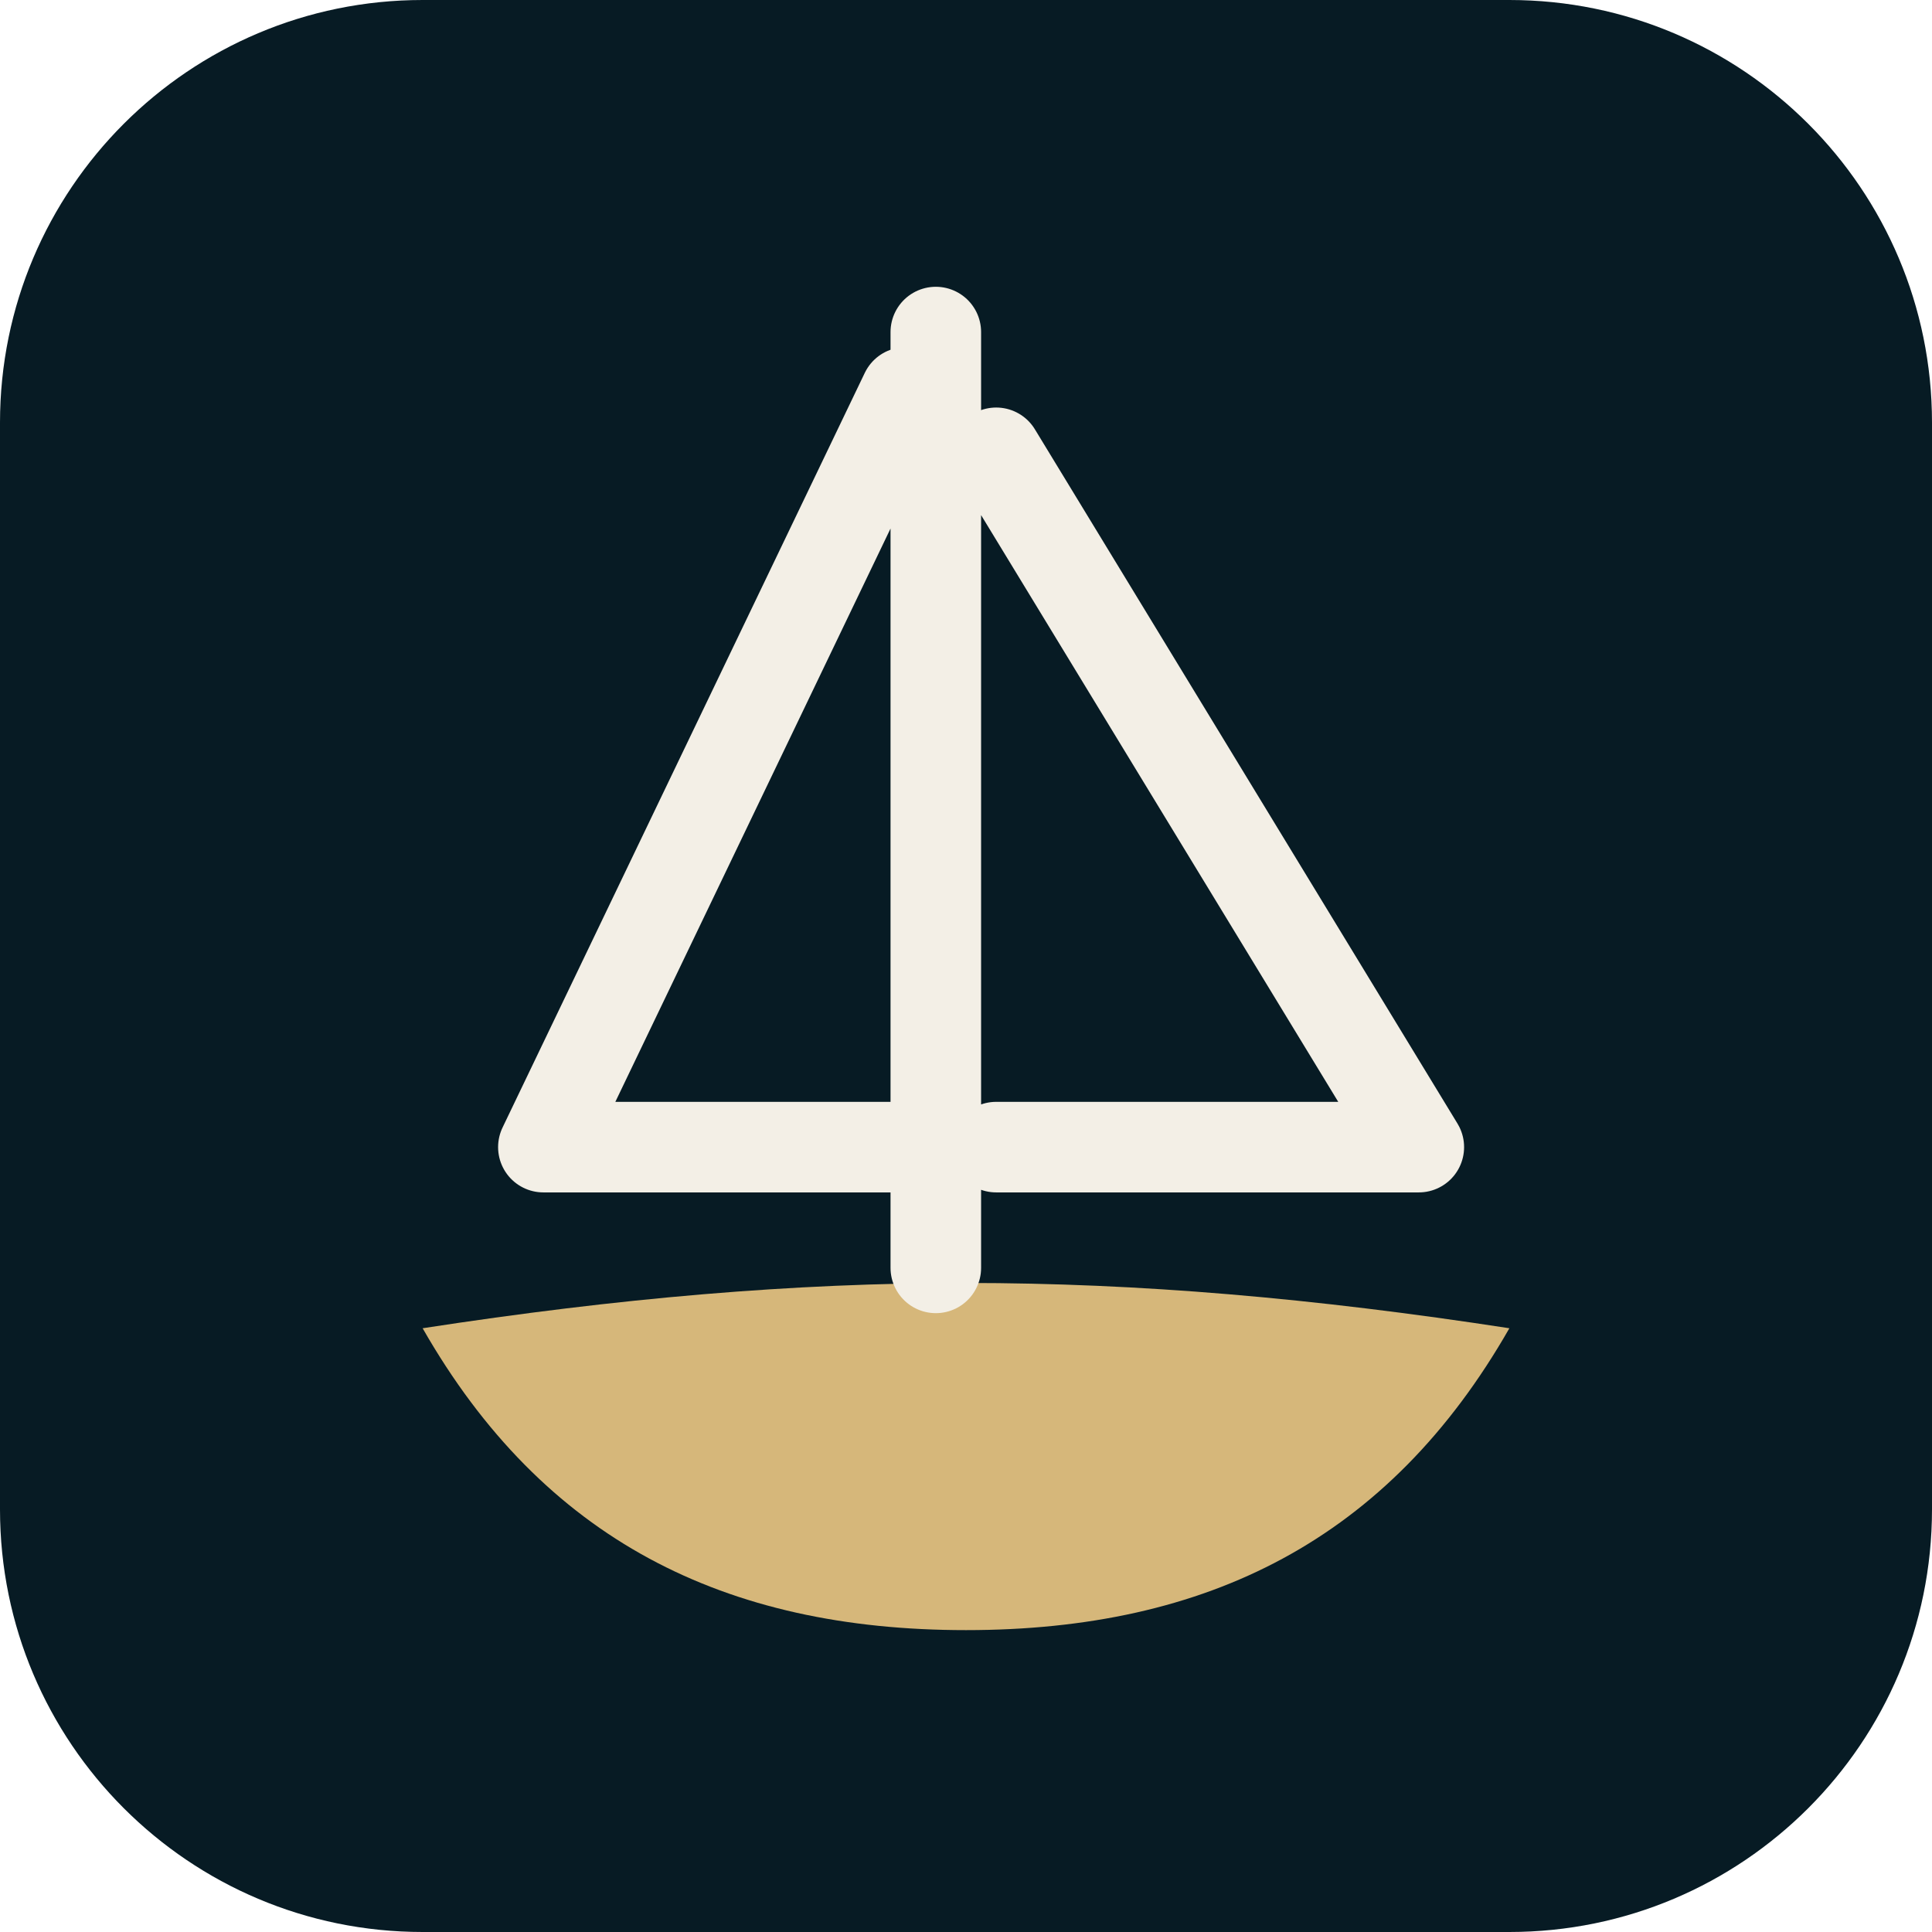
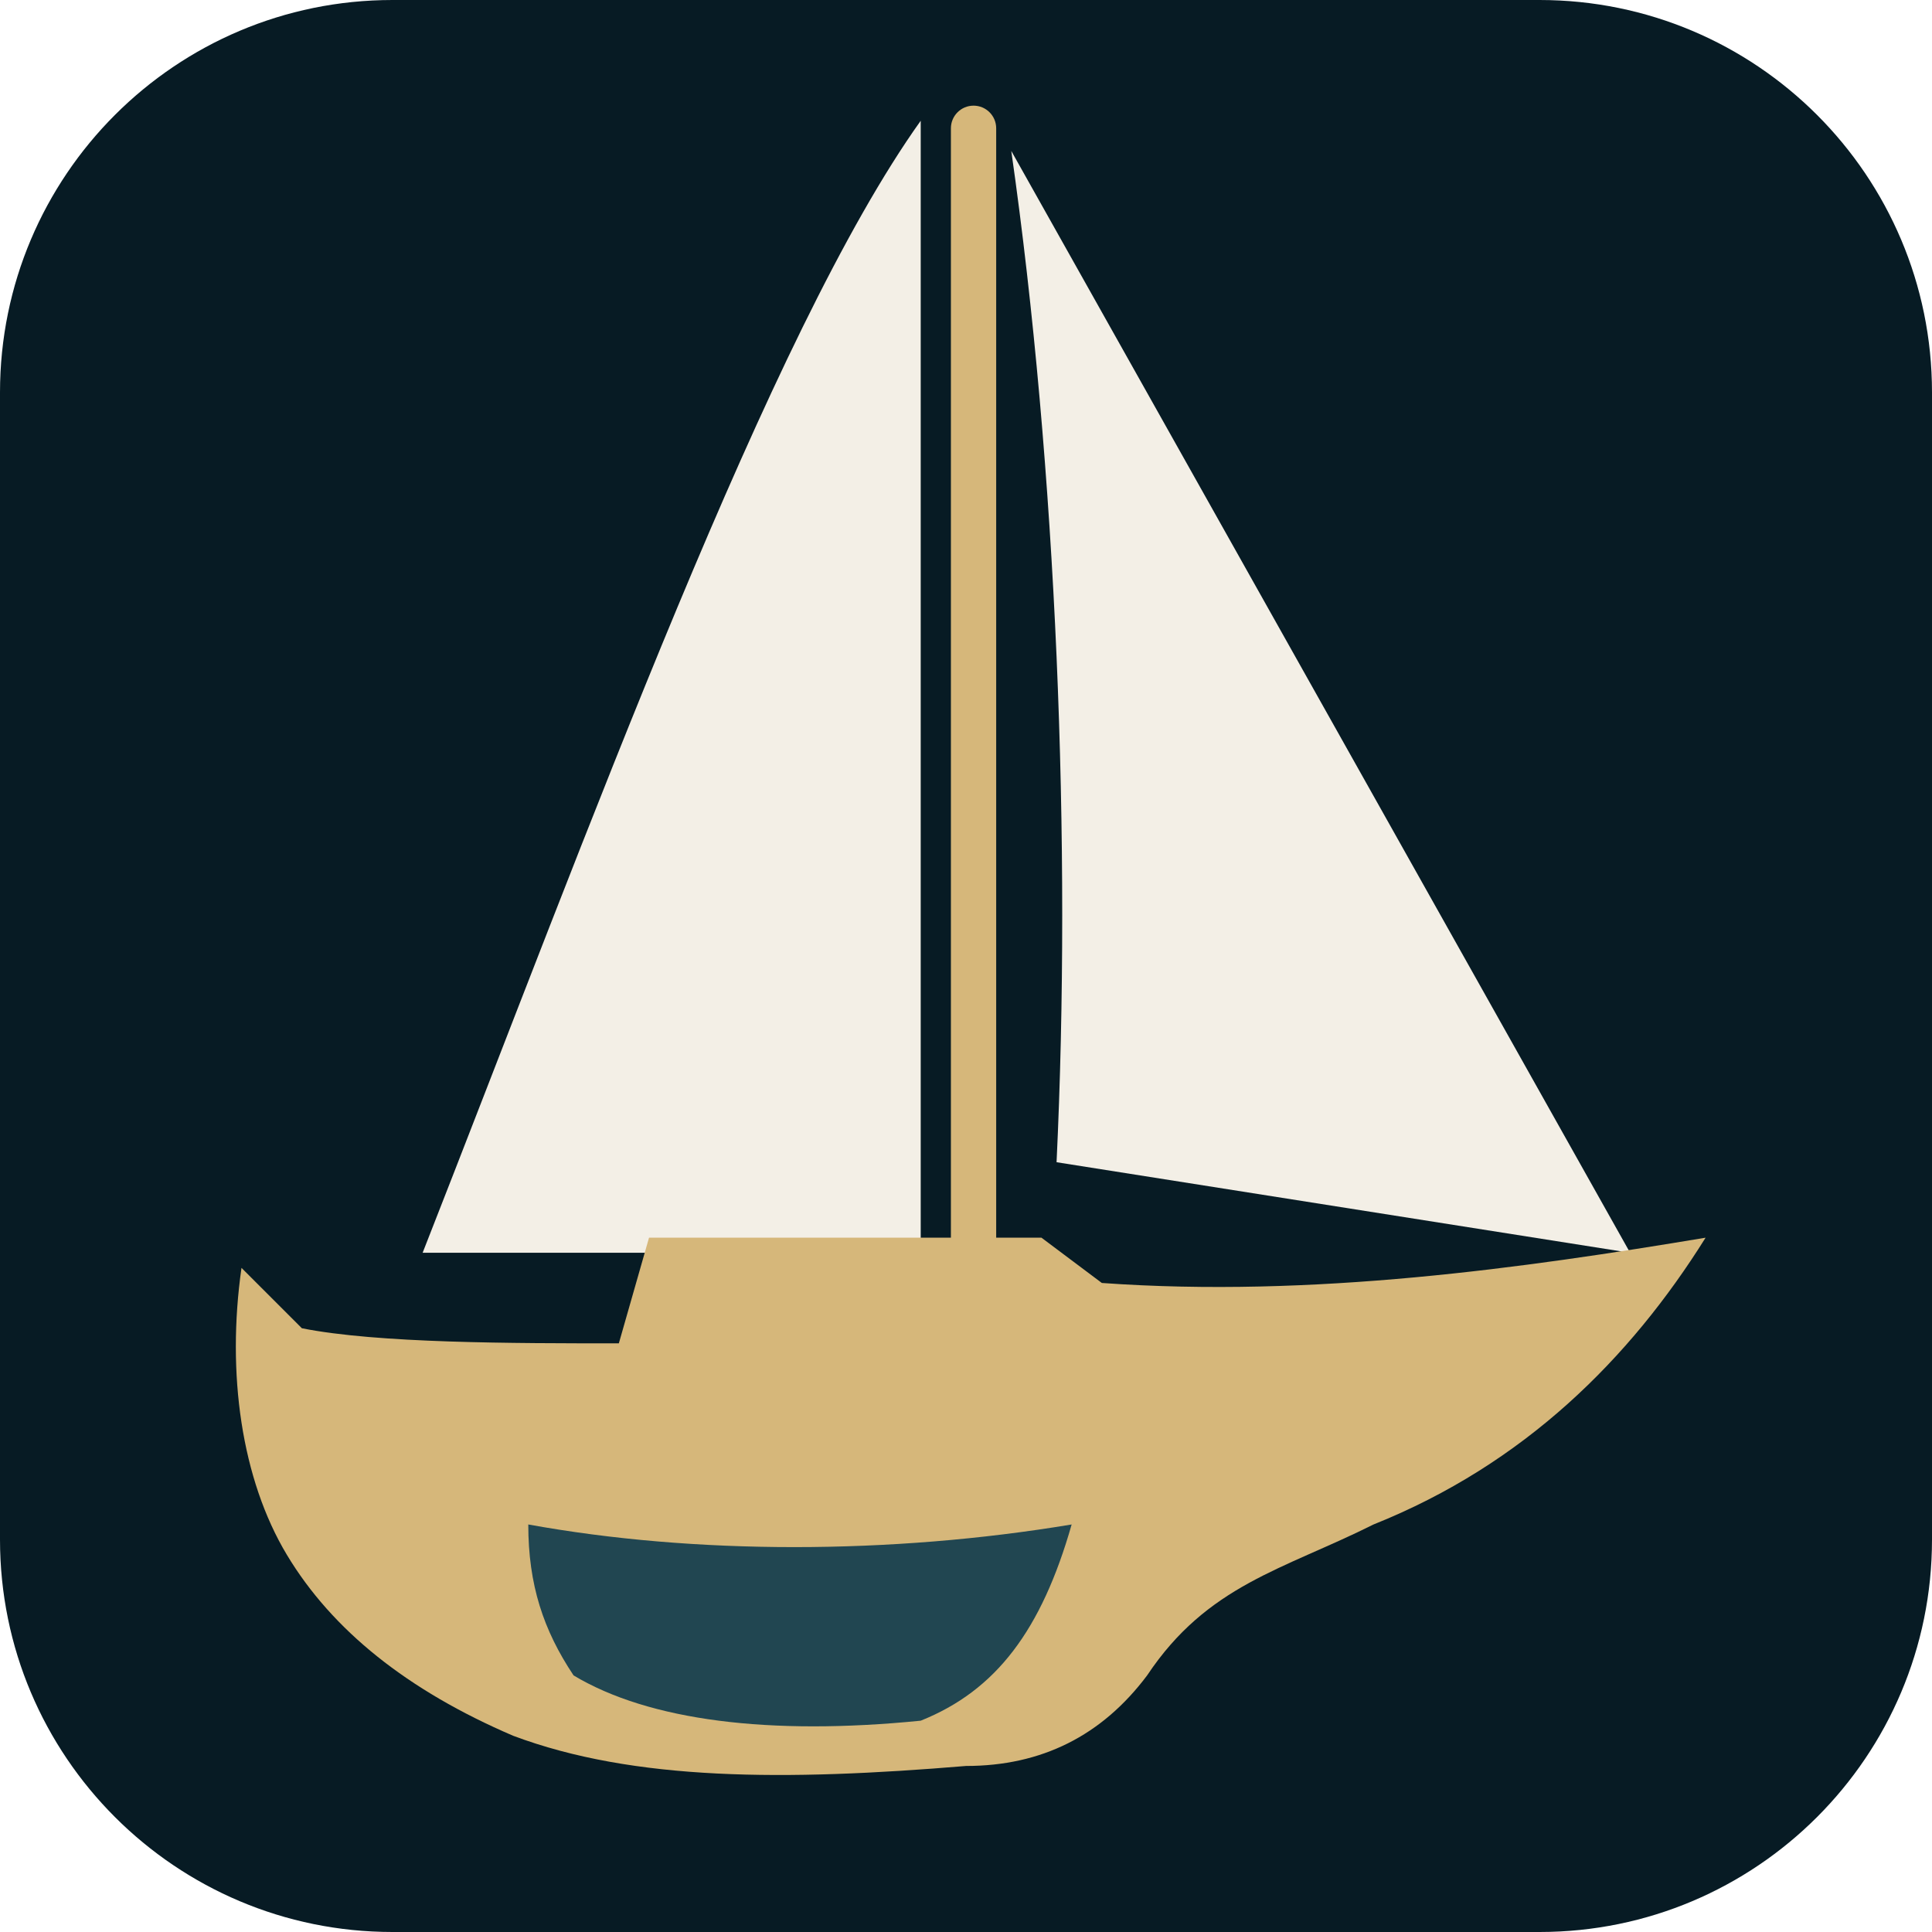
- <svg xmlns="http://www.w3.org/2000/svg" viewBox="0 0 64 64">
-   <rect width="64" height="64" rx="14" fill="#071b24" />
-   <path d="M14 44c13-2 23-2 36 0-4 7-10 10-18 10S18 51 14 44Z" fill="#d6b77a" />
-   <path d="M31 11v31M30 13 18 38h12M33 15l14 23H33" stroke="#f3efe6" stroke-width="3" fill="none" stroke-linecap="round" stroke-linejoin="round" />
+ <svg xmlns="http://www.w3.org/2000/svg" viewBox="0 0 128 128" role="img" aria-label="Aurora · Great Dane 28">
+   <rect width="128" height="128" rx="26" fill="#071b24" />
+   <path d="M61 8 C51 22 39 55 28 83 H61 Z" fill="#f3efe6" />
+   <path d="M67 10 L108 83 L70 77 C71 56 70 31 67 10 Z" fill="#f3efe6" />
+   <rect x="63" y="7" width="3" height="80" rx="1.5" fill="#d6b77a" />
+   <path d="M16 84 L20 88 C25 89 34 89 41 89 L43 82 H69 L73 85 C87 86 101 84 113 82 C108 90 101 97 91 101 C85 104 80 105 76 111 C73 115 69 117 64 117 C52 118 42 118 34 115 C27 112 22 108 19 103 C16 98 15 91 16 84 Z" fill="#d6b77a" />
+   <path d="M35 101 C46 103 59 103 71 101 C69 108 66 112 61 114 C51 115 43 114 38 111 C36 108 35 105 35 101 Z" fill="#214651" />
</svg>
